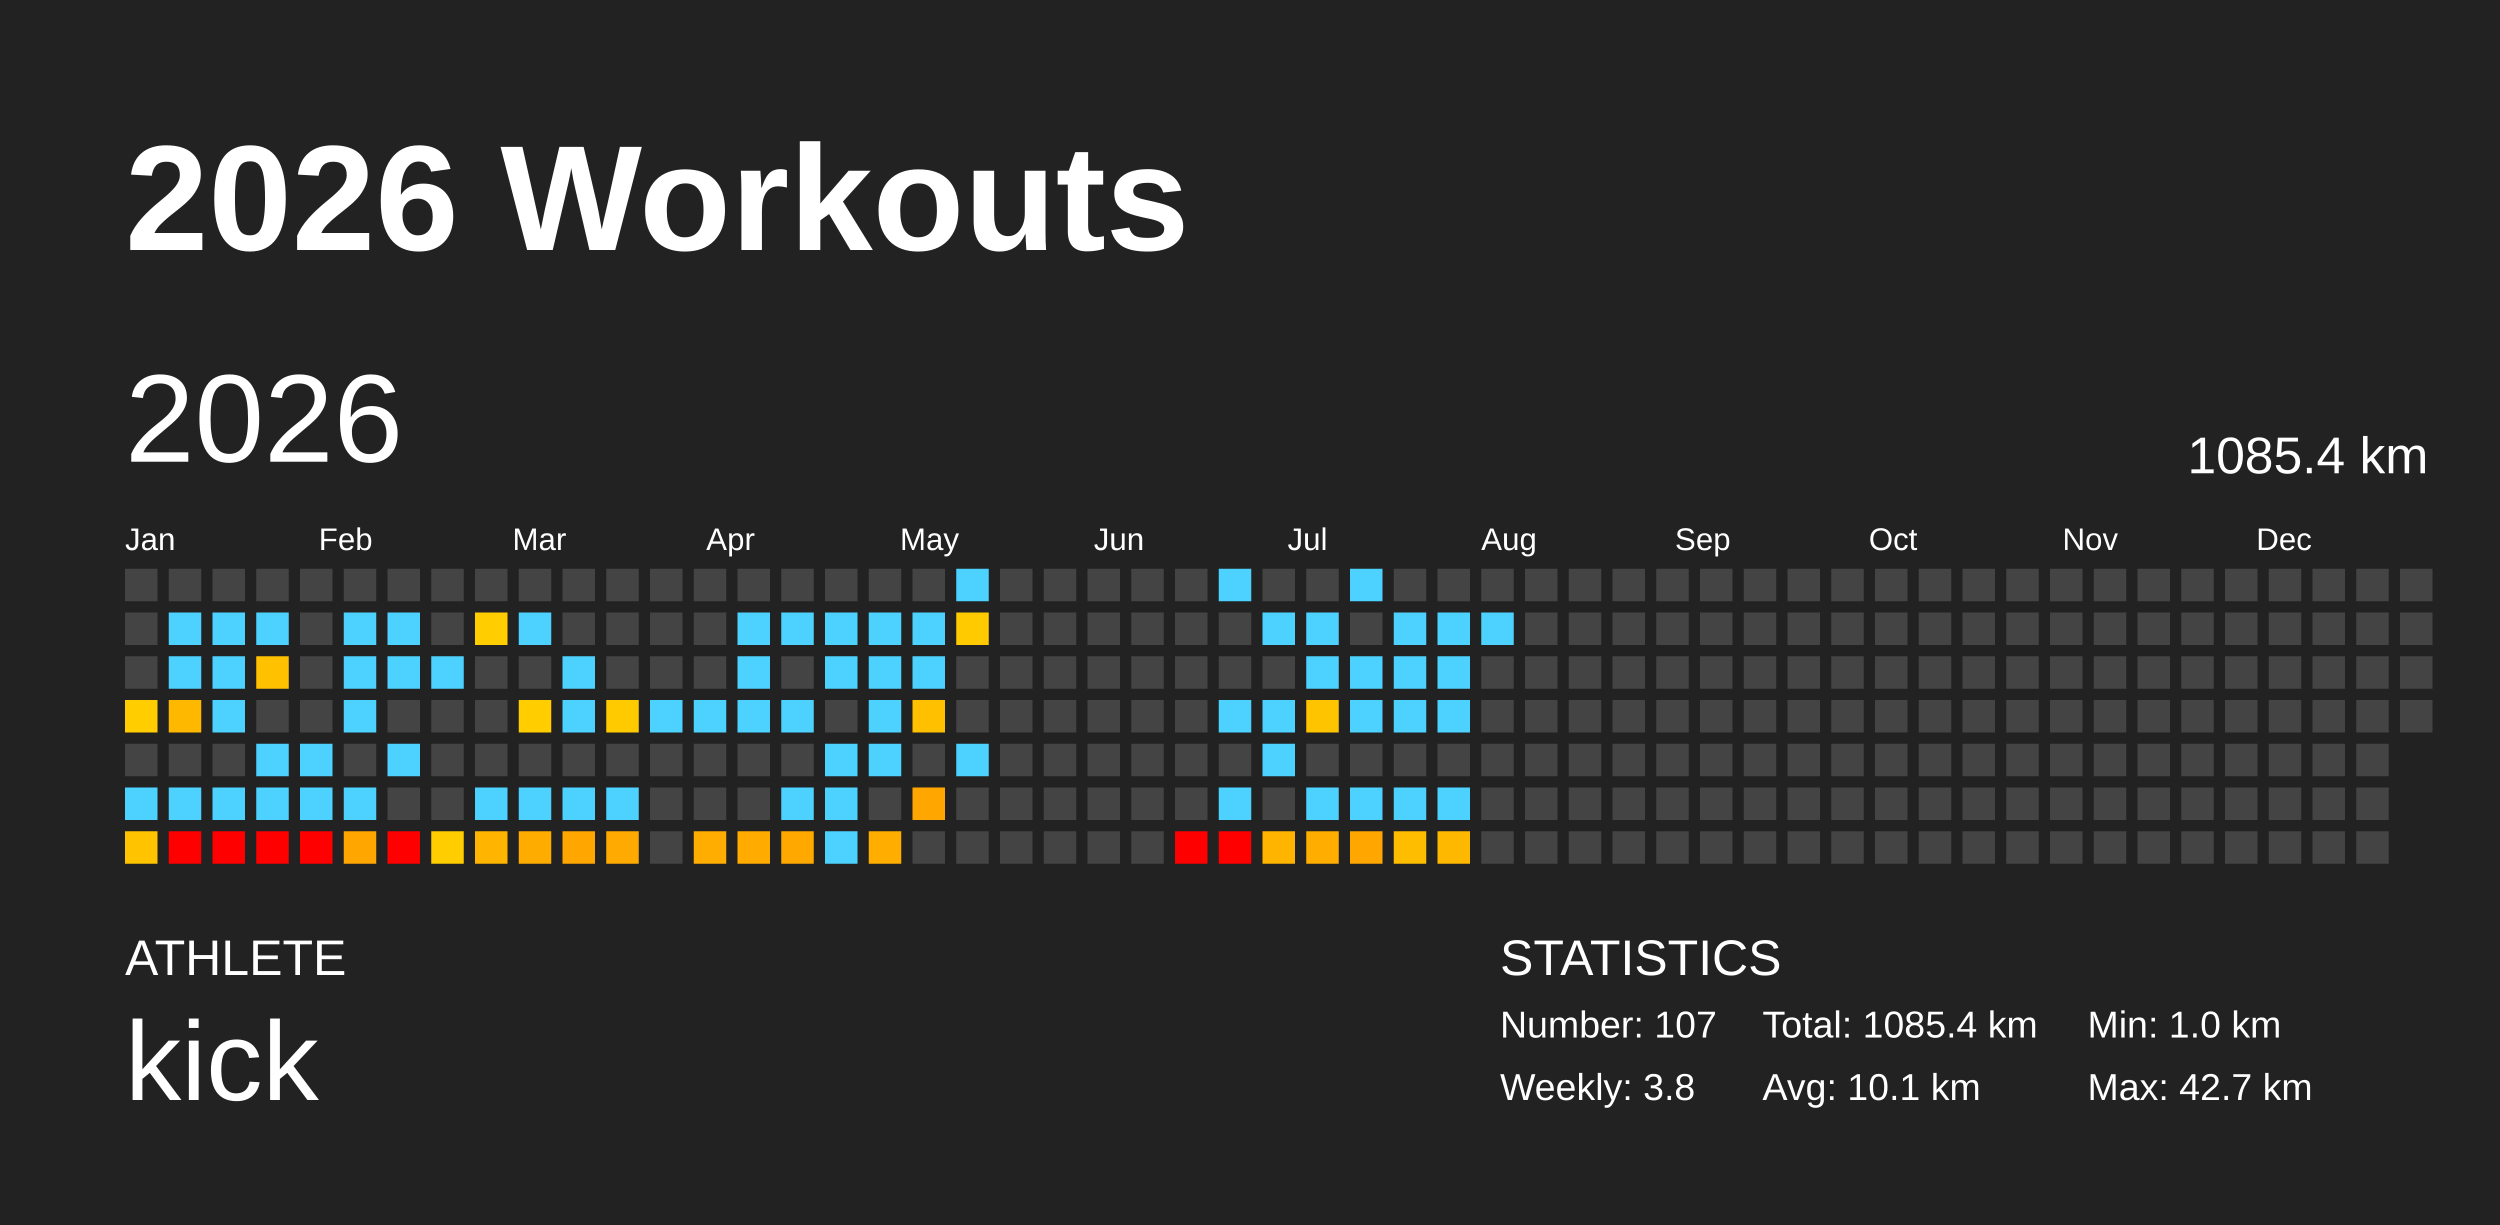
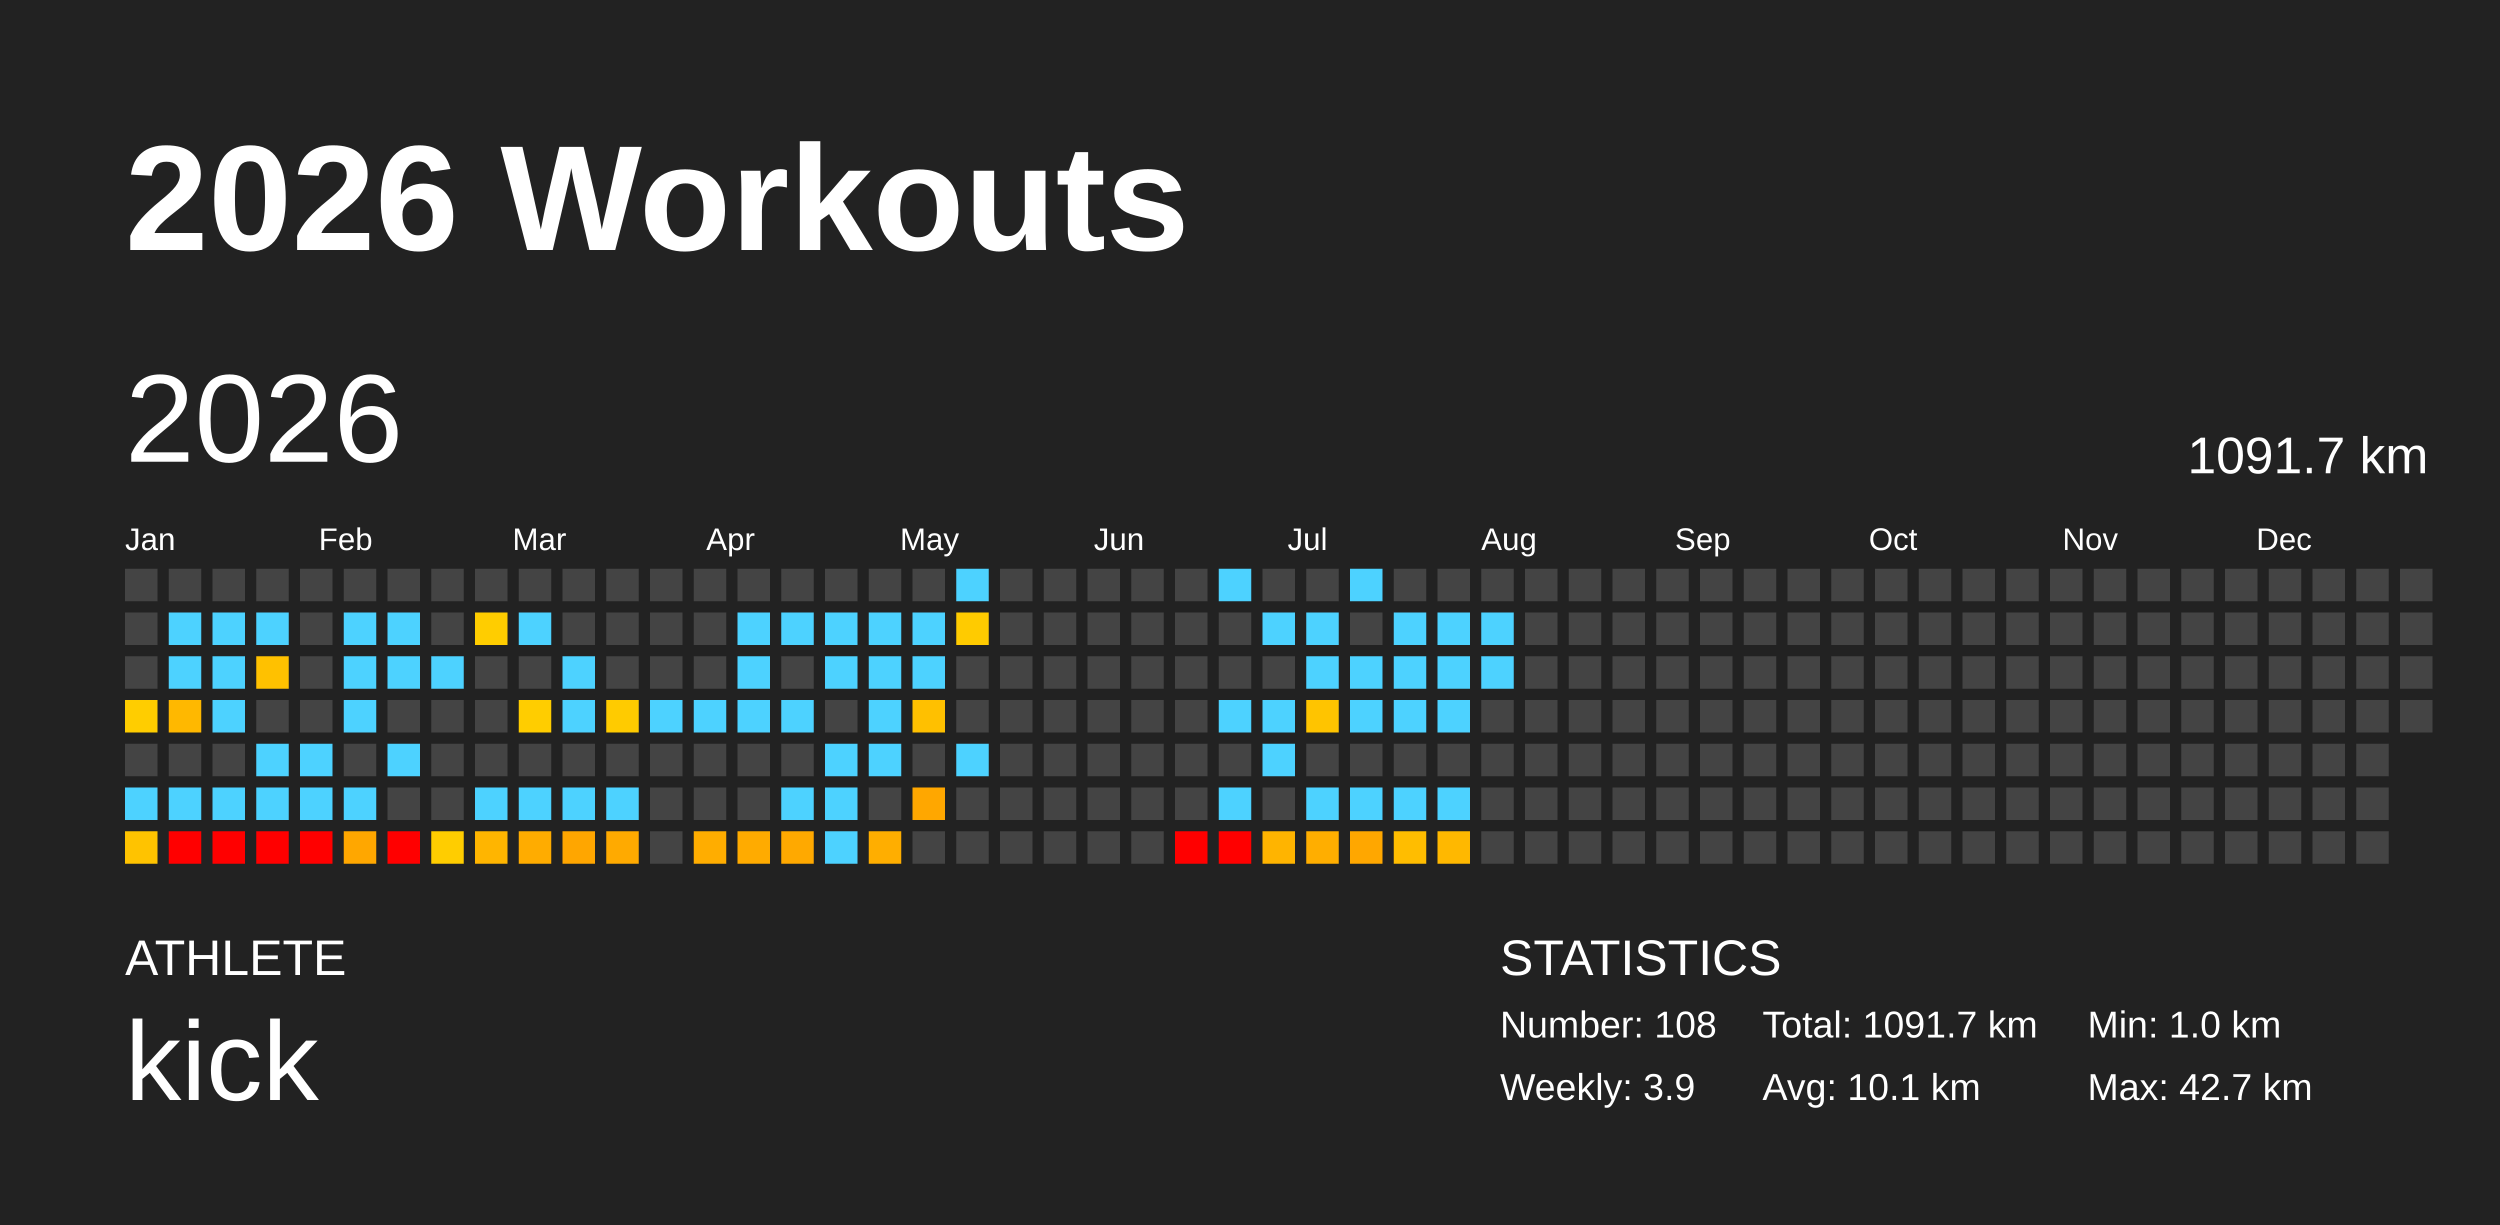
<svg xmlns="http://www.w3.org/2000/svg" baseProfile="full" height="98mm" version="1.1" viewBox="0,0,200,98" width="200mm">
  <defs />
  <rect fill="#222222" height="98" width="200" x="0" y="0" />
  <text fill="#FFFFFF" style="font-size:12px; font-family:Arial; font-weight:bold;" x="10" y="20">2026 Workouts</text>
  <text fill="#FFFFFF" style="font-size:4px; font-family:Arial" x="10" y="78">ATHLETE</text>
  <text fill="#FFFFFF" style="font-size:9px; font-family:Arial" x="10" y="88">kick</text>
  <text fill="#FFFFFF" style="font-size:4px; font-family:Arial" x="120" y="78">STATISTICS</text>
-   <text fill="#FFFFFF" style="font-size:3px; font-family:Arial" x="120" y="83">Number: 107</text>
-   <text fill="#FFFFFF" style="font-size:3px; font-family:Arial" x="120" y="88">Weekly: 3.8</text>
-   <text fill="#FFFFFF" style="font-size:3px; font-family:Arial" x="141" y="83">Total: 1085.4 km</text>
+   <text fill="#FFFFFF" style="font-size:3px; font-family:Arial" x="120" y="83">Number: 108</text>
+   <text fill="#FFFFFF" style="font-size:3px; font-family:Arial" x="120" y="88">Weekly: 3.9</text>
+   <text fill="#FFFFFF" style="font-size:3px; font-family:Arial" x="141" y="83">Total: 1091.7 km</text>
  <text fill="#FFFFFF" style="font-size:3px; font-family:Arial" x="141" y="88">Avg: 10.1 km</text>
  <text fill="#FFFFFF" style="font-size:3px; font-family:Arial" x="167" y="83">Min: 1.0 km</text>
  <text fill="#FFFFFF" style="font-size:3px; font-family:Arial" x="167" y="88">Max: 42.7 km</text>
  <text dominant-baseline="hanging" fill="#FFFFFF" style="font-size:10.0px; font-family:Arial;" x="10" y="30">2026</text>
-   <text dominant-baseline="hanging" fill="#FFFFFF" style="font-size:4.125px; font-family:Arial;" x="175" y="35">1085.4 km</text>
+   <text dominant-baseline="hanging" fill="#FFFFFF" style="font-size:4.125px; font-family:Arial;" x="175" y="35">1091.7 km</text>
  <text fill="#FFFFFF" style="font-size:2.5px; font-family:Arial" x="10.0" y="44">Jan</text>
  <text fill="#FFFFFF" style="font-size:2.5px; font-family:Arial" x="25.5" y="44">Feb</text>
  <text fill="#FFFFFF" style="font-size:2.5px; font-family:Arial" x="41.0" y="44">Mar</text>
  <text fill="#FFFFFF" style="font-size:2.5px; font-family:Arial" x="56.5" y="44">Apr</text>
  <text fill="#FFFFFF" style="font-size:2.5px; font-family:Arial" x="72.0" y="44">May</text>
  <text fill="#FFFFFF" style="font-size:2.5px; font-family:Arial" x="87.5" y="44">Jun</text>
  <text fill="#FFFFFF" style="font-size:2.5px; font-family:Arial" x="103.0" y="44">Jul</text>
  <text fill="#FFFFFF" style="font-size:2.5px; font-family:Arial" x="118.5" y="44">Aug</text>
  <text fill="#FFFFFF" style="font-size:2.5px; font-family:Arial" x="134.0" y="44">Sep</text>
  <text fill="#FFFFFF" style="font-size:2.5px; font-family:Arial" x="149.5" y="44">Oct</text>
  <text fill="#FFFFFF" style="font-size:2.5px; font-family:Arial" x="165.0" y="44">Nov</text>
  <text fill="#FFFFFF" style="font-size:2.5px; font-family:Arial" x="180.5" y="44">Dec</text>
  <rect fill="#444444" height="2.6" width="2.6" x="10.0" y="45.5" />
  <rect fill="#444444" height="2.6" width="2.6" x="10.0" y="49.0" />
  <rect fill="#444444" height="2.6" width="2.6" x="10.0" y="52.5" />
  <rect fill="#ffcd00" height="2.6" width="2.6" x="10.0" y="56.0" />
  <rect fill="#444444" height="2.6" width="2.6" x="10.0" y="59.5" />
  <rect fill="#4dd2ff" height="2.6" width="2.6" x="10.0" y="63.0" />
  <rect fill="#ffc300" height="2.6" width="2.6" x="10.0" y="66.5" />
  <rect fill="#444444" height="2.6" width="2.6" x="13.5" y="45.5" />
  <rect fill="#4dd2ff" height="2.6" width="2.6" x="13.5" y="49.0" />
  <rect fill="#4dd2ff" height="2.6" width="2.6" x="13.5" y="52.5" />
  <rect fill="#ffb800" height="2.6" width="2.6" x="13.5" y="56.0" />
  <rect fill="#444444" height="2.6" width="2.6" x="13.5" y="59.5" />
  <rect fill="#4dd2ff" height="2.6" width="2.6" x="13.5" y="63.0" />
  <rect fill="red" height="2.6" width="2.6" x="13.5" y="66.5" />
  <rect fill="#444444" height="2.6" width="2.6" x="17.0" y="45.5" />
  <rect fill="#4dd2ff" height="2.6" width="2.6" x="17.0" y="49.0" />
  <rect fill="#4dd2ff" height="2.6" width="2.6" x="17.0" y="52.5" />
  <rect fill="#4dd2ff" height="2.6" width="2.6" x="17.0" y="56.0" />
  <rect fill="#444444" height="2.6" width="2.6" x="17.0" y="59.5" />
  <rect fill="#4dd2ff" height="2.6" width="2.6" x="17.0" y="63.0" />
  <rect fill="red" height="2.6" width="2.6" x="17.0" y="66.5" />
  <rect fill="#444444" height="2.6" width="2.6" x="20.5" y="45.5" />
  <rect fill="#4dd2ff" height="2.6" width="2.6" x="20.5" y="49.0" />
  <rect fill="#ffc100" height="2.6" width="2.6" x="20.5" y="52.5" />
  <rect fill="#444444" height="2.6" width="2.6" x="20.5" y="56.0" />
  <rect fill="#4dd2ff" height="2.6" width="2.6" x="20.5" y="59.5" />
  <rect fill="#4dd2ff" height="2.6" width="2.6" x="20.5" y="63.0" />
  <rect fill="red" height="2.6" width="2.6" x="20.5" y="66.5" />
  <rect fill="#444444" height="2.6" width="2.6" x="24.0" y="45.5" />
  <rect fill="#444444" height="2.6" width="2.6" x="24.0" y="49.0" />
  <rect fill="#444444" height="2.6" width="2.6" x="24.0" y="52.5" />
  <rect fill="#444444" height="2.6" width="2.6" x="24.0" y="56.0" />
  <rect fill="#4dd2ff" height="2.6" width="2.6" x="24.0" y="59.5" />
  <rect fill="#4dd2ff" height="2.6" width="2.6" x="24.0" y="63.0" />
  <rect fill="red" height="2.6" width="2.6" x="24.0" y="66.5" />
  <rect fill="#444444" height="2.6" width="2.6" x="27.5" y="45.5" />
  <rect fill="#4dd2ff" height="2.6" width="2.6" x="27.5" y="49.0" />
  <rect fill="#4dd2ff" height="2.6" width="2.6" x="27.5" y="52.5" />
  <rect fill="#4dd2ff" height="2.6" width="2.6" x="27.5" y="56.0" />
  <rect fill="#444444" height="2.6" width="2.6" x="27.5" y="59.5" />
  <rect fill="#4dd2ff" height="2.6" width="2.6" x="27.5" y="63.0" />
  <rect fill="#ffa700" height="2.6" width="2.6" x="27.5" y="66.5" />
  <rect fill="#444444" height="2.6" width="2.6" x="31.0" y="45.5" />
  <rect fill="#4dd2ff" height="2.6" width="2.6" x="31.0" y="49.0" />
  <rect fill="#4dd2ff" height="2.6" width="2.6" x="31.0" y="52.5" />
  <rect fill="#444444" height="2.6" width="2.6" x="31.0" y="56.0" />
  <rect fill="#4dd2ff" height="2.6" width="2.6" x="31.0" y="59.5" />
  <rect fill="#444444" height="2.6" width="2.6" x="31.0" y="63.0" />
  <rect fill="red" height="2.6" width="2.6" x="31.0" y="66.5" />
  <rect fill="#444444" height="2.6" width="2.6" x="34.5" y="45.5" />
  <rect fill="#444444" height="2.6" width="2.6" x="34.5" y="49.0" />
  <rect fill="#4dd2ff" height="2.6" width="2.6" x="34.5" y="52.5" />
  <rect fill="#444444" height="2.6" width="2.6" x="34.5" y="56.0" />
  <rect fill="#444444" height="2.6" width="2.6" x="34.5" y="59.5" />
  <rect fill="#444444" height="2.6" width="2.6" x="34.5" y="63.0" />
  <rect fill="#ffcd00" height="2.6" width="2.6" x="34.5" y="66.5" />
  <rect fill="#444444" height="2.6" width="2.6" x="38.0" y="45.5" />
  <rect fill="#ffcd00" height="2.6" width="2.6" x="38.0" y="49.0" />
  <rect fill="#444444" height="2.6" width="2.6" x="38.0" y="52.5" />
  <rect fill="#444444" height="2.6" width="2.6" x="38.0" y="56.0" />
  <rect fill="#444444" height="2.6" width="2.6" x="38.0" y="59.5" />
  <rect fill="#4dd2ff" height="2.6" width="2.6" x="38.0" y="63.0" />
  <rect fill="#ffb500" height="2.6" width="2.6" x="38.0" y="66.5" />
  <rect fill="#444444" height="2.6" width="2.6" x="41.5" y="45.5" />
  <rect fill="#4dd2ff" height="2.6" width="2.6" x="41.5" y="49.0" />
  <rect fill="#444444" height="2.6" width="2.6" x="41.5" y="52.5" />
  <rect fill="#ffcd00" height="2.6" width="2.6" x="41.5" y="56.0" />
  <rect fill="#444444" height="2.6" width="2.6" x="41.5" y="59.5" />
  <rect fill="#4dd2ff" height="2.6" width="2.6" x="41.5" y="63.0" />
  <rect fill="#ffac00" height="2.6" width="2.6" x="41.5" y="66.5" />
  <rect fill="#444444" height="2.6" width="2.6" x="45.0" y="45.5" />
  <rect fill="#444444" height="2.6" width="2.6" x="45.0" y="49.0" />
  <rect fill="#4dd2ff" height="2.6" width="2.6" x="45.0" y="52.5" />
  <rect fill="#4dd2ff" height="2.6" width="2.6" x="45.0" y="56.0" />
  <rect fill="#444444" height="2.6" width="2.6" x="45.0" y="59.5" />
  <rect fill="#4dd2ff" height="2.6" width="2.6" x="45.0" y="63.0" />
  <rect fill="#ffa600" height="2.6" width="2.6" x="45.0" y="66.5" />
  <rect fill="#444444" height="2.6" width="2.6" x="48.5" y="45.5" />
  <rect fill="#444444" height="2.6" width="2.6" x="48.5" y="49.0" />
  <rect fill="#444444" height="2.6" width="2.6" x="48.5" y="52.5" />
  <rect fill="#ffcb00" height="2.6" width="2.6" x="48.5" y="56.0" />
  <rect fill="#444444" height="2.6" width="2.6" x="48.5" y="59.5" />
  <rect fill="#4dd2ff" height="2.6" width="2.6" x="48.5" y="63.0" />
  <rect fill="#ffaa00" height="2.6" width="2.6" x="48.5" y="66.5" />
  <rect fill="#444444" height="2.6" width="2.6" x="52.0" y="45.5" />
  <rect fill="#444444" height="2.6" width="2.6" x="52.0" y="49.0" />
  <rect fill="#444444" height="2.6" width="2.6" x="52.0" y="52.5" />
  <rect fill="#4dd2ff" height="2.6" width="2.6" x="52.0" y="56.0" />
  <rect fill="#444444" height="2.6" width="2.6" x="52.0" y="59.5" />
  <rect fill="#444444" height="2.6" width="2.6" x="52.0" y="63.0" />
  <rect fill="#444444" height="2.6" width="2.6" x="52.0" y="66.5" />
  <rect fill="#444444" height="2.6" width="2.6" x="55.5" y="45.5" />
  <rect fill="#444444" height="2.6" width="2.6" x="55.5" y="49.0" />
  <rect fill="#444444" height="2.6" width="2.6" x="55.5" y="52.5" />
  <rect fill="#4dd2ff" height="2.6" width="2.6" x="55.5" y="56.0" />
  <rect fill="#444444" height="2.6" width="2.6" x="55.5" y="59.5" />
  <rect fill="#444444" height="2.6" width="2.6" x="55.5" y="63.0" />
  <rect fill="#ffad00" height="2.6" width="2.6" x="55.5" y="66.5" />
  <rect fill="#444444" height="2.6" width="2.6" x="59.0" y="45.5" />
  <rect fill="#4dd2ff" height="2.6" width="2.6" x="59.0" y="49.0" />
  <rect fill="#4dd2ff" height="2.6" width="2.6" x="59.0" y="52.5" />
  <rect fill="#4dd2ff" height="2.6" width="2.6" x="59.0" y="56.0" />
  <rect fill="#444444" height="2.6" width="2.6" x="59.0" y="59.5" />
  <rect fill="#444444" height="2.6" width="2.6" x="59.0" y="63.0" />
  <rect fill="#ffab00" height="2.6" width="2.6" x="59.0" y="66.5" />
  <rect fill="#444444" height="2.6" width="2.6" x="62.5" y="45.5" />
  <rect fill="#4dd2ff" height="2.6" width="2.6" x="62.5" y="49.0" />
  <rect fill="#444444" height="2.6" width="2.6" x="62.5" y="52.5" />
  <rect fill="#4dd2ff" height="2.6" width="2.6" x="62.5" y="56.0" />
  <rect fill="#444444" height="2.6" width="2.6" x="62.5" y="59.5" />
  <rect fill="#4dd2ff" height="2.6" width="2.6" x="62.5" y="63.0" />
  <rect fill="#ffa900" height="2.6" width="2.6" x="62.5" y="66.5" />
  <rect fill="#444444" height="2.6" width="2.6" x="66.0" y="45.5" />
  <rect fill="#4dd2ff" height="2.6" width="2.6" x="66.0" y="49.0" />
  <rect fill="#4dd2ff" height="2.6" width="2.6" x="66.0" y="52.5" />
  <rect fill="#444444" height="2.6" width="2.6" x="66.0" y="56.0" />
  <rect fill="#4dd2ff" height="2.6" width="2.6" x="66.0" y="59.5" />
  <rect fill="#4dd2ff" height="2.6" width="2.6" x="66.0" y="63.0" />
  <rect fill="#4dd2ff" height="2.6" width="2.6" x="66.0" y="66.5" />
  <rect fill="#444444" height="2.6" width="2.6" x="69.5" y="45.5" />
  <rect fill="#4dd2ff" height="2.6" width="2.6" x="69.5" y="49.0" />
  <rect fill="#4dd2ff" height="2.6" width="2.6" x="69.5" y="52.5" />
  <rect fill="#4dd2ff" height="2.6" width="2.6" x="69.5" y="56.0" />
  <rect fill="#4dd2ff" height="2.6" width="2.6" x="69.5" y="59.5" />
  <rect fill="#444444" height="2.6" width="2.6" x="69.5" y="63.0" />
  <rect fill="#ffae00" height="2.6" width="2.6" x="69.5" y="66.5" />
  <rect fill="#444444" height="2.6" width="2.6" x="73.0" y="45.5" />
  <rect fill="#4dd2ff" height="2.6" width="2.6" x="73.0" y="49.0" />
  <rect fill="#4dd2ff" height="2.6" width="2.6" x="73.0" y="52.5" />
  <rect fill="#ffc000" height="2.6" width="2.6" x="73.0" y="56.0" />
  <rect fill="#444444" height="2.6" width="2.6" x="73.0" y="59.5" />
  <rect fill="#ffa700" height="2.6" width="2.6" x="73.0" y="63.0" />
  <rect fill="#444444" height="2.6" width="2.6" x="73.0" y="66.5" />
  <rect fill="#4dd2ff" height="2.6" width="2.6" x="76.5" y="45.5" />
  <rect fill="#ffcb00" height="2.6" width="2.6" x="76.5" y="49.0" />
  <rect fill="#444444" height="2.6" width="2.6" x="76.5" y="52.5" />
  <rect fill="#444444" height="2.6" width="2.6" x="76.5" y="56.0" />
  <rect fill="#4dd2ff" height="2.6" width="2.6" x="76.5" y="59.5" />
  <rect fill="#444444" height="2.6" width="2.6" x="76.5" y="63.0" />
  <rect fill="#444444" height="2.6" width="2.6" x="76.5" y="66.5" />
  <rect fill="#444444" height="2.6" width="2.6" x="80.0" y="45.5" />
  <rect fill="#444444" height="2.6" width="2.6" x="80.0" y="49.0" />
  <rect fill="#444444" height="2.6" width="2.6" x="80.0" y="52.5" />
  <rect fill="#444444" height="2.6" width="2.6" x="80.0" y="56.0" />
  <rect fill="#444444" height="2.6" width="2.6" x="80.0" y="59.5" />
  <rect fill="#444444" height="2.6" width="2.6" x="80.0" y="63.0" />
  <rect fill="#444444" height="2.6" width="2.6" x="80.0" y="66.5" />
  <rect fill="#444444" height="2.6" width="2.6" x="83.5" y="45.5" />
  <rect fill="#444444" height="2.6" width="2.6" x="83.5" y="49.0" />
  <rect fill="#444444" height="2.6" width="2.6" x="83.5" y="52.5" />
  <rect fill="#444444" height="2.6" width="2.6" x="83.5" y="56.0" />
  <rect fill="#444444" height="2.6" width="2.6" x="83.5" y="59.5" />
  <rect fill="#444444" height="2.6" width="2.6" x="83.5" y="63.0" />
  <rect fill="#444444" height="2.6" width="2.6" x="83.5" y="66.5" />
  <rect fill="#444444" height="2.6" width="2.6" x="87.0" y="45.5" />
  <rect fill="#444444" height="2.6" width="2.6" x="87.0" y="49.0" />
  <rect fill="#444444" height="2.6" width="2.6" x="87.0" y="52.5" />
  <rect fill="#444444" height="2.6" width="2.6" x="87.0" y="56.0" />
  <rect fill="#444444" height="2.6" width="2.6" x="87.0" y="59.5" />
  <rect fill="#444444" height="2.6" width="2.6" x="87.0" y="63.0" />
  <rect fill="#444444" height="2.6" width="2.6" x="87.0" y="66.5" />
  <rect fill="#444444" height="2.6" width="2.6" x="90.5" y="45.5" />
  <rect fill="#444444" height="2.6" width="2.6" x="90.5" y="49.0" />
  <rect fill="#444444" height="2.6" width="2.6" x="90.5" y="52.5" />
  <rect fill="#444444" height="2.6" width="2.6" x="90.5" y="56.0" />
  <rect fill="#444444" height="2.6" width="2.6" x="90.5" y="59.5" />
  <rect fill="#444444" height="2.6" width="2.6" x="90.5" y="63.0" />
  <rect fill="#444444" height="2.6" width="2.6" x="90.5" y="66.5" />
  <rect fill="#444444" height="2.6" width="2.6" x="94.0" y="45.5" />
  <rect fill="#444444" height="2.6" width="2.6" x="94.0" y="49.0" />
  <rect fill="#444444" height="2.6" width="2.6" x="94.0" y="52.5" />
  <rect fill="#444444" height="2.6" width="2.6" x="94.0" y="56.0" />
  <rect fill="#444444" height="2.6" width="2.6" x="94.0" y="59.5" />
  <rect fill="#444444" height="2.6" width="2.6" x="94.0" y="63.0" />
  <rect fill="red" height="2.6" width="2.6" x="94.0" y="66.5" />
  <rect fill="#4dd2ff" height="2.6" width="2.6" x="97.5" y="45.5" />
  <rect fill="#444444" height="2.6" width="2.6" x="97.5" y="49.0" />
  <rect fill="#444444" height="2.6" width="2.6" x="97.5" y="52.5" />
  <rect fill="#4dd2ff" height="2.6" width="2.6" x="97.5" y="56.0" />
  <rect fill="#444444" height="2.6" width="2.6" x="97.5" y="59.5" />
  <rect fill="#4dd2ff" height="2.6" width="2.6" x="97.5" y="63.0" />
  <rect fill="red" height="2.6" width="2.6" x="97.5" y="66.5" />
  <rect fill="#444444" height="2.6" width="2.6" x="101.0" y="45.5" />
  <rect fill="#4dd2ff" height="2.6" width="2.6" x="101.0" y="49.0" />
  <rect fill="#444444" height="2.6" width="2.6" x="101.0" y="52.5" />
  <rect fill="#4dd2ff" height="2.6" width="2.6" x="101.0" y="56.0" />
  <rect fill="#4dd2ff" height="2.6" width="2.6" x="101.0" y="59.5" />
  <rect fill="#444444" height="2.6" width="2.6" x="101.0" y="63.0" />
  <rect fill="#ffb400" height="2.6" width="2.6" x="101.0" y="66.5" />
  <rect fill="#444444" height="2.6" width="2.6" x="104.5" y="45.5" />
  <rect fill="#4dd2ff" height="2.6" width="2.6" x="104.5" y="49.0" />
  <rect fill="#4dd2ff" height="2.6" width="2.6" x="104.5" y="52.5" />
  <rect fill="#ffc400" height="2.6" width="2.6" x="104.5" y="56.0" />
  <rect fill="#444444" height="2.6" width="2.6" x="104.5" y="59.5" />
  <rect fill="#4dd2ff" height="2.6" width="2.6" x="104.5" y="63.0" />
  <rect fill="#ffae00" height="2.6" width="2.6" x="104.5" y="66.5" />
  <rect fill="#4dd2ff" height="2.6" width="2.6" x="108.0" y="45.5" />
  <rect fill="#444444" height="2.6" width="2.6" x="108.0" y="49.0" />
  <rect fill="#4dd2ff" height="2.6" width="2.6" x="108.0" y="52.5" />
  <rect fill="#4dd2ff" height="2.6" width="2.6" x="108.0" y="56.0" />
  <rect fill="#444444" height="2.6" width="2.6" x="108.0" y="59.5" />
  <rect fill="#4dd2ff" height="2.6" width="2.6" x="108.0" y="63.0" />
  <rect fill="#ffa700" height="2.6" width="2.6" x="108.0" y="66.5" />
  <rect fill="#444444" height="2.6" width="2.6" x="111.5" y="45.5" />
  <rect fill="#4dd2ff" height="2.6" width="2.6" x="111.5" y="49.0" />
  <rect fill="#4dd2ff" height="2.6" width="2.6" x="111.5" y="52.5" />
  <rect fill="#4dd2ff" height="2.6" width="2.6" x="111.5" y="56.0" />
  <rect fill="#444444" height="2.6" width="2.6" x="111.5" y="59.5" />
  <rect fill="#4dd2ff" height="2.6" width="2.6" x="111.5" y="63.0" />
  <rect fill="#ffbd00" height="2.6" width="2.6" x="111.5" y="66.5" />
  <rect fill="#444444" height="2.6" width="2.6" x="115.0" y="45.5" />
  <rect fill="#4dd2ff" height="2.6" width="2.6" x="115.0" y="49.0" />
  <rect fill="#4dd2ff" height="2.6" width="2.6" x="115.0" y="52.5" />
  <rect fill="#4dd2ff" height="2.6" width="2.6" x="115.0" y="56.0" />
  <rect fill="#444444" height="2.6" width="2.6" x="115.0" y="59.5" />
  <rect fill="#4dd2ff" height="2.6" width="2.6" x="115.0" y="63.0" />
  <rect fill="#ffb800" height="2.6" width="2.6" x="115.0" y="66.5" />
  <rect fill="#444444" height="2.6" width="2.6" x="118.5" y="45.5" />
  <rect fill="#4dd2ff" height="2.6" width="2.6" x="118.5" y="49.0" />
-   <rect fill="#444444" height="2.6" width="2.6" x="118.5" y="52.5" />
+   <rect fill="#4dd2ff" height="2.6" width="2.6" x="118.5" y="52.5" />
  <rect fill="#444444" height="2.6" width="2.6" x="118.5" y="56.0" />
  <rect fill="#444444" height="2.6" width="2.6" x="118.5" y="59.5" />
  <rect fill="#444444" height="2.6" width="2.6" x="118.5" y="63.0" />
  <rect fill="#444444" height="2.6" width="2.6" x="118.5" y="66.5" />
  <rect fill="#444444" height="2.6" width="2.6" x="122.0" y="45.5" />
  <rect fill="#444444" height="2.6" width="2.6" x="122.0" y="49.0" />
  <rect fill="#444444" height="2.6" width="2.6" x="122.0" y="52.5" />
  <rect fill="#444444" height="2.6" width="2.6" x="122.0" y="56.0" />
  <rect fill="#444444" height="2.6" width="2.6" x="122.0" y="59.5" />
  <rect fill="#444444" height="2.6" width="2.6" x="122.0" y="63.0" />
  <rect fill="#444444" height="2.6" width="2.6" x="122.0" y="66.5" />
  <rect fill="#444444" height="2.6" width="2.6" x="125.5" y="45.5" />
  <rect fill="#444444" height="2.6" width="2.6" x="125.5" y="49.0" />
  <rect fill="#444444" height="2.6" width="2.6" x="125.5" y="52.5" />
  <rect fill="#444444" height="2.6" width="2.6" x="125.5" y="56.0" />
  <rect fill="#444444" height="2.6" width="2.6" x="125.5" y="59.5" />
  <rect fill="#444444" height="2.6" width="2.6" x="125.5" y="63.0" />
  <rect fill="#444444" height="2.6" width="2.6" x="125.5" y="66.5" />
  <rect fill="#444444" height="2.6" width="2.6" x="129.0" y="45.5" />
  <rect fill="#444444" height="2.6" width="2.6" x="129.0" y="49.0" />
  <rect fill="#444444" height="2.6" width="2.6" x="129.0" y="52.5" />
  <rect fill="#444444" height="2.6" width="2.6" x="129.0" y="56.0" />
  <rect fill="#444444" height="2.6" width="2.6" x="129.0" y="59.5" />
  <rect fill="#444444" height="2.6" width="2.6" x="129.0" y="63.0" />
  <rect fill="#444444" height="2.6" width="2.6" x="129.0" y="66.5" />
  <rect fill="#444444" height="2.6" width="2.6" x="132.5" y="45.5" />
  <rect fill="#444444" height="2.6" width="2.6" x="132.5" y="49.0" />
  <rect fill="#444444" height="2.6" width="2.6" x="132.5" y="52.5" />
  <rect fill="#444444" height="2.6" width="2.6" x="132.5" y="56.0" />
  <rect fill="#444444" height="2.6" width="2.6" x="132.5" y="59.5" />
  <rect fill="#444444" height="2.6" width="2.6" x="132.5" y="63.0" />
  <rect fill="#444444" height="2.6" width="2.6" x="132.5" y="66.5" />
  <rect fill="#444444" height="2.6" width="2.6" x="136.0" y="45.5" />
  <rect fill="#444444" height="2.6" width="2.6" x="136.0" y="49.0" />
  <rect fill="#444444" height="2.6" width="2.6" x="136.0" y="52.5" />
  <rect fill="#444444" height="2.6" width="2.6" x="136.0" y="56.0" />
  <rect fill="#444444" height="2.6" width="2.6" x="136.0" y="59.5" />
  <rect fill="#444444" height="2.6" width="2.6" x="136.0" y="63.0" />
  <rect fill="#444444" height="2.6" width="2.6" x="136.0" y="66.5" />
  <rect fill="#444444" height="2.6" width="2.6" x="139.5" y="45.5" />
  <rect fill="#444444" height="2.6" width="2.6" x="139.5" y="49.0" />
  <rect fill="#444444" height="2.6" width="2.6" x="139.5" y="52.5" />
  <rect fill="#444444" height="2.6" width="2.6" x="139.5" y="56.0" />
  <rect fill="#444444" height="2.6" width="2.6" x="139.5" y="59.5" />
  <rect fill="#444444" height="2.6" width="2.6" x="139.5" y="63.0" />
  <rect fill="#444444" height="2.6" width="2.6" x="139.5" y="66.5" />
  <rect fill="#444444" height="2.6" width="2.6" x="143.0" y="45.5" />
  <rect fill="#444444" height="2.6" width="2.6" x="143.0" y="49.0" />
  <rect fill="#444444" height="2.6" width="2.6" x="143.0" y="52.5" />
  <rect fill="#444444" height="2.6" width="2.6" x="143.0" y="56.0" />
  <rect fill="#444444" height="2.6" width="2.6" x="143.0" y="59.5" />
  <rect fill="#444444" height="2.6" width="2.6" x="143.0" y="63.0" />
  <rect fill="#444444" height="2.6" width="2.6" x="143.0" y="66.5" />
  <rect fill="#444444" height="2.6" width="2.6" x="146.5" y="45.5" />
  <rect fill="#444444" height="2.6" width="2.6" x="146.5" y="49.0" />
  <rect fill="#444444" height="2.6" width="2.6" x="146.5" y="52.5" />
  <rect fill="#444444" height="2.6" width="2.6" x="146.5" y="56.0" />
  <rect fill="#444444" height="2.6" width="2.6" x="146.5" y="59.5" />
  <rect fill="#444444" height="2.6" width="2.6" x="146.5" y="63.0" />
  <rect fill="#444444" height="2.6" width="2.6" x="146.5" y="66.5" />
  <rect fill="#444444" height="2.6" width="2.6" x="150.0" y="45.5" />
  <rect fill="#444444" height="2.6" width="2.6" x="150.0" y="49.0" />
  <rect fill="#444444" height="2.6" width="2.6" x="150.0" y="52.5" />
  <rect fill="#444444" height="2.6" width="2.6" x="150.0" y="56.0" />
  <rect fill="#444444" height="2.6" width="2.6" x="150.0" y="59.5" />
  <rect fill="#444444" height="2.6" width="2.6" x="150.0" y="63.0" />
  <rect fill="#444444" height="2.6" width="2.6" x="150.0" y="66.5" />
  <rect fill="#444444" height="2.6" width="2.6" x="153.5" y="45.5" />
  <rect fill="#444444" height="2.6" width="2.6" x="153.5" y="49.0" />
  <rect fill="#444444" height="2.6" width="2.6" x="153.5" y="52.5" />
  <rect fill="#444444" height="2.6" width="2.6" x="153.5" y="56.0" />
  <rect fill="#444444" height="2.6" width="2.6" x="153.5" y="59.5" />
  <rect fill="#444444" height="2.6" width="2.6" x="153.5" y="63.0" />
  <rect fill="#444444" height="2.6" width="2.6" x="153.5" y="66.5" />
  <rect fill="#444444" height="2.6" width="2.6" x="157.0" y="45.5" />
  <rect fill="#444444" height="2.6" width="2.6" x="157.0" y="49.0" />
  <rect fill="#444444" height="2.6" width="2.6" x="157.0" y="52.5" />
  <rect fill="#444444" height="2.6" width="2.6" x="157.0" y="56.0" />
  <rect fill="#444444" height="2.6" width="2.6" x="157.0" y="59.5" />
  <rect fill="#444444" height="2.6" width="2.6" x="157.0" y="63.0" />
  <rect fill="#444444" height="2.6" width="2.6" x="157.0" y="66.5" />
  <rect fill="#444444" height="2.6" width="2.6" x="160.5" y="45.5" />
  <rect fill="#444444" height="2.6" width="2.6" x="160.5" y="49.0" />
  <rect fill="#444444" height="2.6" width="2.6" x="160.5" y="52.5" />
  <rect fill="#444444" height="2.6" width="2.6" x="160.5" y="56.0" />
  <rect fill="#444444" height="2.6" width="2.6" x="160.5" y="59.5" />
  <rect fill="#444444" height="2.6" width="2.6" x="160.5" y="63.0" />
  <rect fill="#444444" height="2.6" width="2.6" x="160.5" y="66.5" />
  <rect fill="#444444" height="2.6" width="2.6" x="164.0" y="45.5" />
  <rect fill="#444444" height="2.6" width="2.6" x="164.0" y="49.0" />
  <rect fill="#444444" height="2.6" width="2.6" x="164.0" y="52.5" />
  <rect fill="#444444" height="2.6" width="2.6" x="164.0" y="56.0" />
  <rect fill="#444444" height="2.6" width="2.6" x="164.0" y="59.5" />
  <rect fill="#444444" height="2.6" width="2.6" x="164.0" y="63.0" />
  <rect fill="#444444" height="2.6" width="2.6" x="164.0" y="66.5" />
  <rect fill="#444444" height="2.6" width="2.6" x="167.5" y="45.5" />
  <rect fill="#444444" height="2.6" width="2.6" x="167.5" y="49.0" />
  <rect fill="#444444" height="2.6" width="2.6" x="167.5" y="52.5" />
  <rect fill="#444444" height="2.6" width="2.6" x="167.5" y="56.0" />
  <rect fill="#444444" height="2.6" width="2.6" x="167.5" y="59.5" />
  <rect fill="#444444" height="2.6" width="2.6" x="167.5" y="63.0" />
  <rect fill="#444444" height="2.6" width="2.6" x="167.5" y="66.5" />
  <rect fill="#444444" height="2.6" width="2.6" x="171.0" y="45.5" />
  <rect fill="#444444" height="2.6" width="2.6" x="171.0" y="49.0" />
  <rect fill="#444444" height="2.6" width="2.6" x="171.0" y="52.5" />
  <rect fill="#444444" height="2.6" width="2.6" x="171.0" y="56.0" />
  <rect fill="#444444" height="2.6" width="2.6" x="171.0" y="59.5" />
  <rect fill="#444444" height="2.6" width="2.6" x="171.0" y="63.0" />
  <rect fill="#444444" height="2.6" width="2.6" x="171.0" y="66.5" />
  <rect fill="#444444" height="2.6" width="2.6" x="174.5" y="45.5" />
  <rect fill="#444444" height="2.6" width="2.6" x="174.5" y="49.0" />
  <rect fill="#444444" height="2.6" width="2.6" x="174.5" y="52.5" />
  <rect fill="#444444" height="2.6" width="2.6" x="174.5" y="56.0" />
  <rect fill="#444444" height="2.6" width="2.6" x="174.5" y="59.5" />
  <rect fill="#444444" height="2.6" width="2.6" x="174.5" y="63.0" />
  <rect fill="#444444" height="2.6" width="2.6" x="174.5" y="66.5" />
  <rect fill="#444444" height="2.6" width="2.6" x="178.0" y="45.5" />
  <rect fill="#444444" height="2.6" width="2.6" x="178.0" y="49.0" />
  <rect fill="#444444" height="2.6" width="2.6" x="178.0" y="52.5" />
  <rect fill="#444444" height="2.6" width="2.6" x="178.0" y="56.0" />
  <rect fill="#444444" height="2.6" width="2.6" x="178.0" y="59.5" />
  <rect fill="#444444" height="2.6" width="2.6" x="178.0" y="63.0" />
  <rect fill="#444444" height="2.6" width="2.6" x="178.0" y="66.5" />
  <rect fill="#444444" height="2.6" width="2.6" x="181.5" y="45.5" />
  <rect fill="#444444" height="2.6" width="2.6" x="181.5" y="49.0" />
  <rect fill="#444444" height="2.6" width="2.6" x="181.5" y="52.5" />
  <rect fill="#444444" height="2.6" width="2.6" x="181.5" y="56.0" />
  <rect fill="#444444" height="2.6" width="2.6" x="181.5" y="59.5" />
  <rect fill="#444444" height="2.6" width="2.6" x="181.5" y="63.0" />
  <rect fill="#444444" height="2.6" width="2.6" x="181.5" y="66.5" />
  <rect fill="#444444" height="2.6" width="2.6" x="185.0" y="45.5" />
  <rect fill="#444444" height="2.6" width="2.6" x="185.0" y="49.0" />
  <rect fill="#444444" height="2.6" width="2.6" x="185.0" y="52.5" />
  <rect fill="#444444" height="2.6" width="2.6" x="185.0" y="56.0" />
  <rect fill="#444444" height="2.6" width="2.6" x="185.0" y="59.5" />
  <rect fill="#444444" height="2.6" width="2.6" x="185.0" y="63.0" />
  <rect fill="#444444" height="2.6" width="2.6" x="185.0" y="66.5" />
  <rect fill="#444444" height="2.6" width="2.6" x="188.5" y="45.5" />
  <rect fill="#444444" height="2.6" width="2.6" x="188.5" y="49.0" />
  <rect fill="#444444" height="2.6" width="2.6" x="188.5" y="52.5" />
  <rect fill="#444444" height="2.6" width="2.6" x="188.5" y="56.0" />
  <rect fill="#444444" height="2.6" width="2.6" x="188.5" y="59.5" />
  <rect fill="#444444" height="2.6" width="2.6" x="188.5" y="63.0" />
  <rect fill="#444444" height="2.6" width="2.6" x="188.5" y="66.5" />
  <rect fill="#444444" height="2.6" width="2.6" x="192.0" y="45.5" />
  <rect fill="#444444" height="2.6" width="2.6" x="192.0" y="49.0" />
  <rect fill="#444444" height="2.6" width="2.6" x="192.0" y="52.5" />
  <rect fill="#444444" height="2.6" width="2.6" x="192.0" y="56.0" />
</svg>
